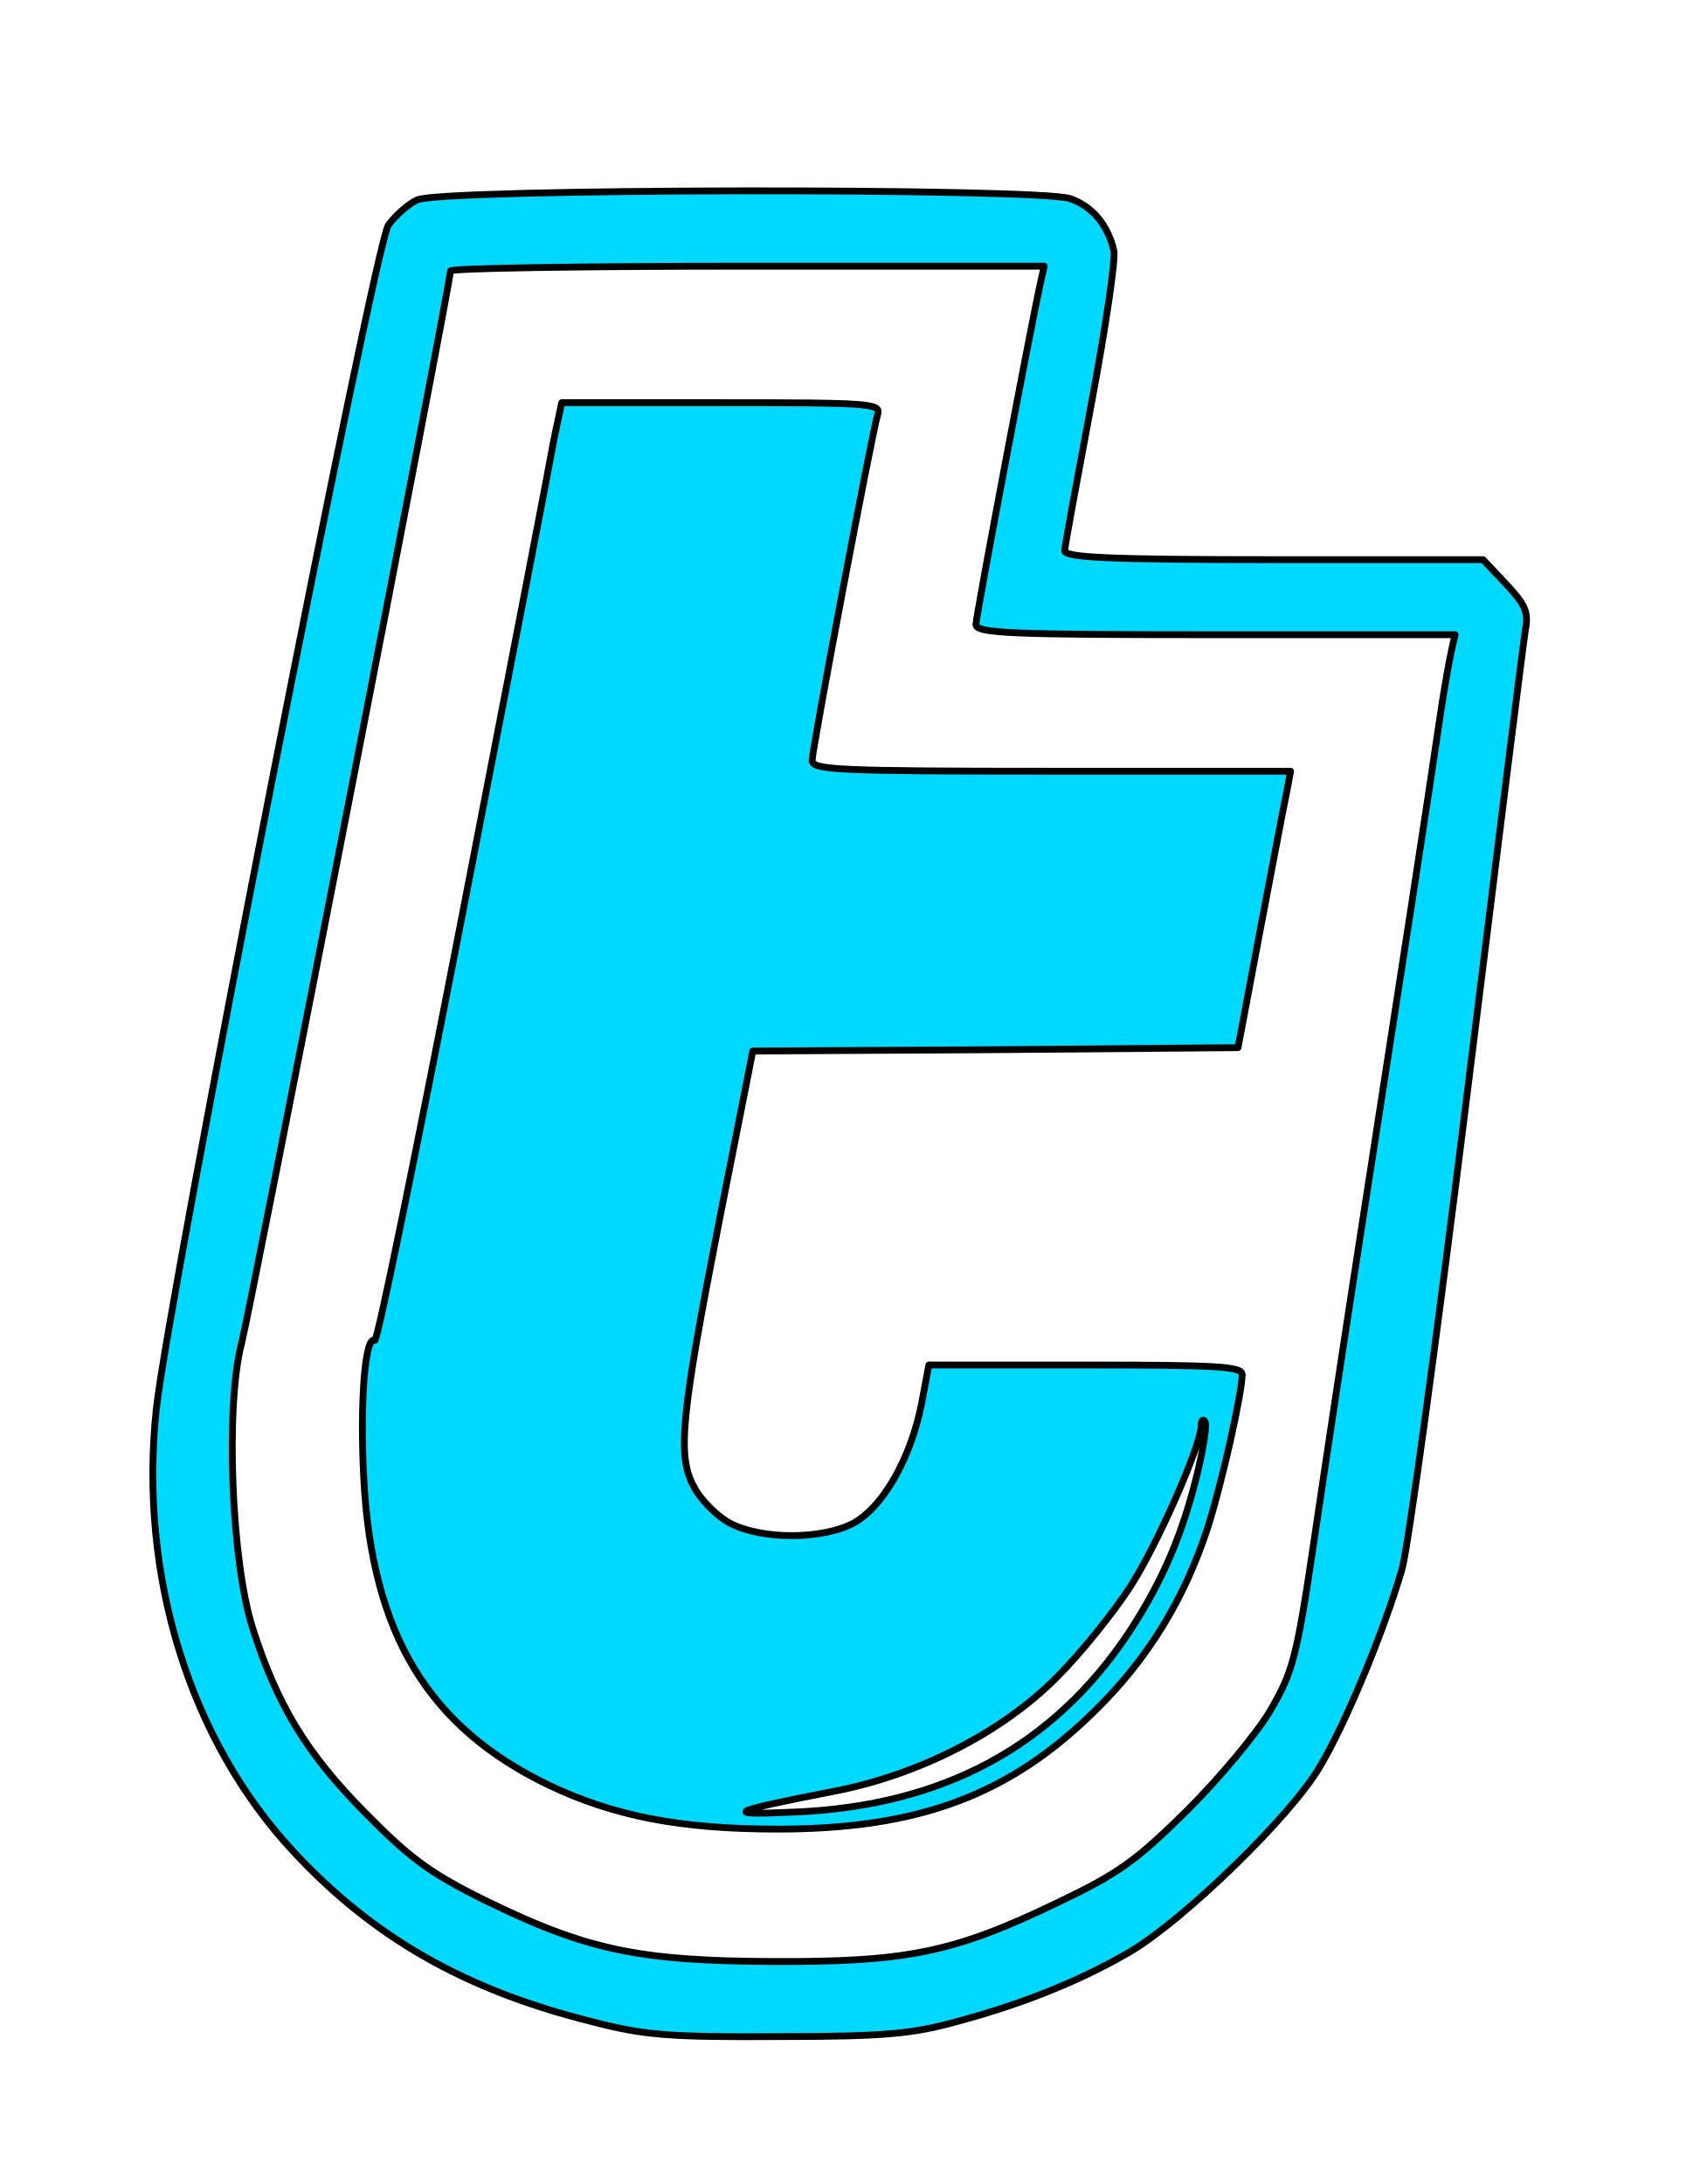
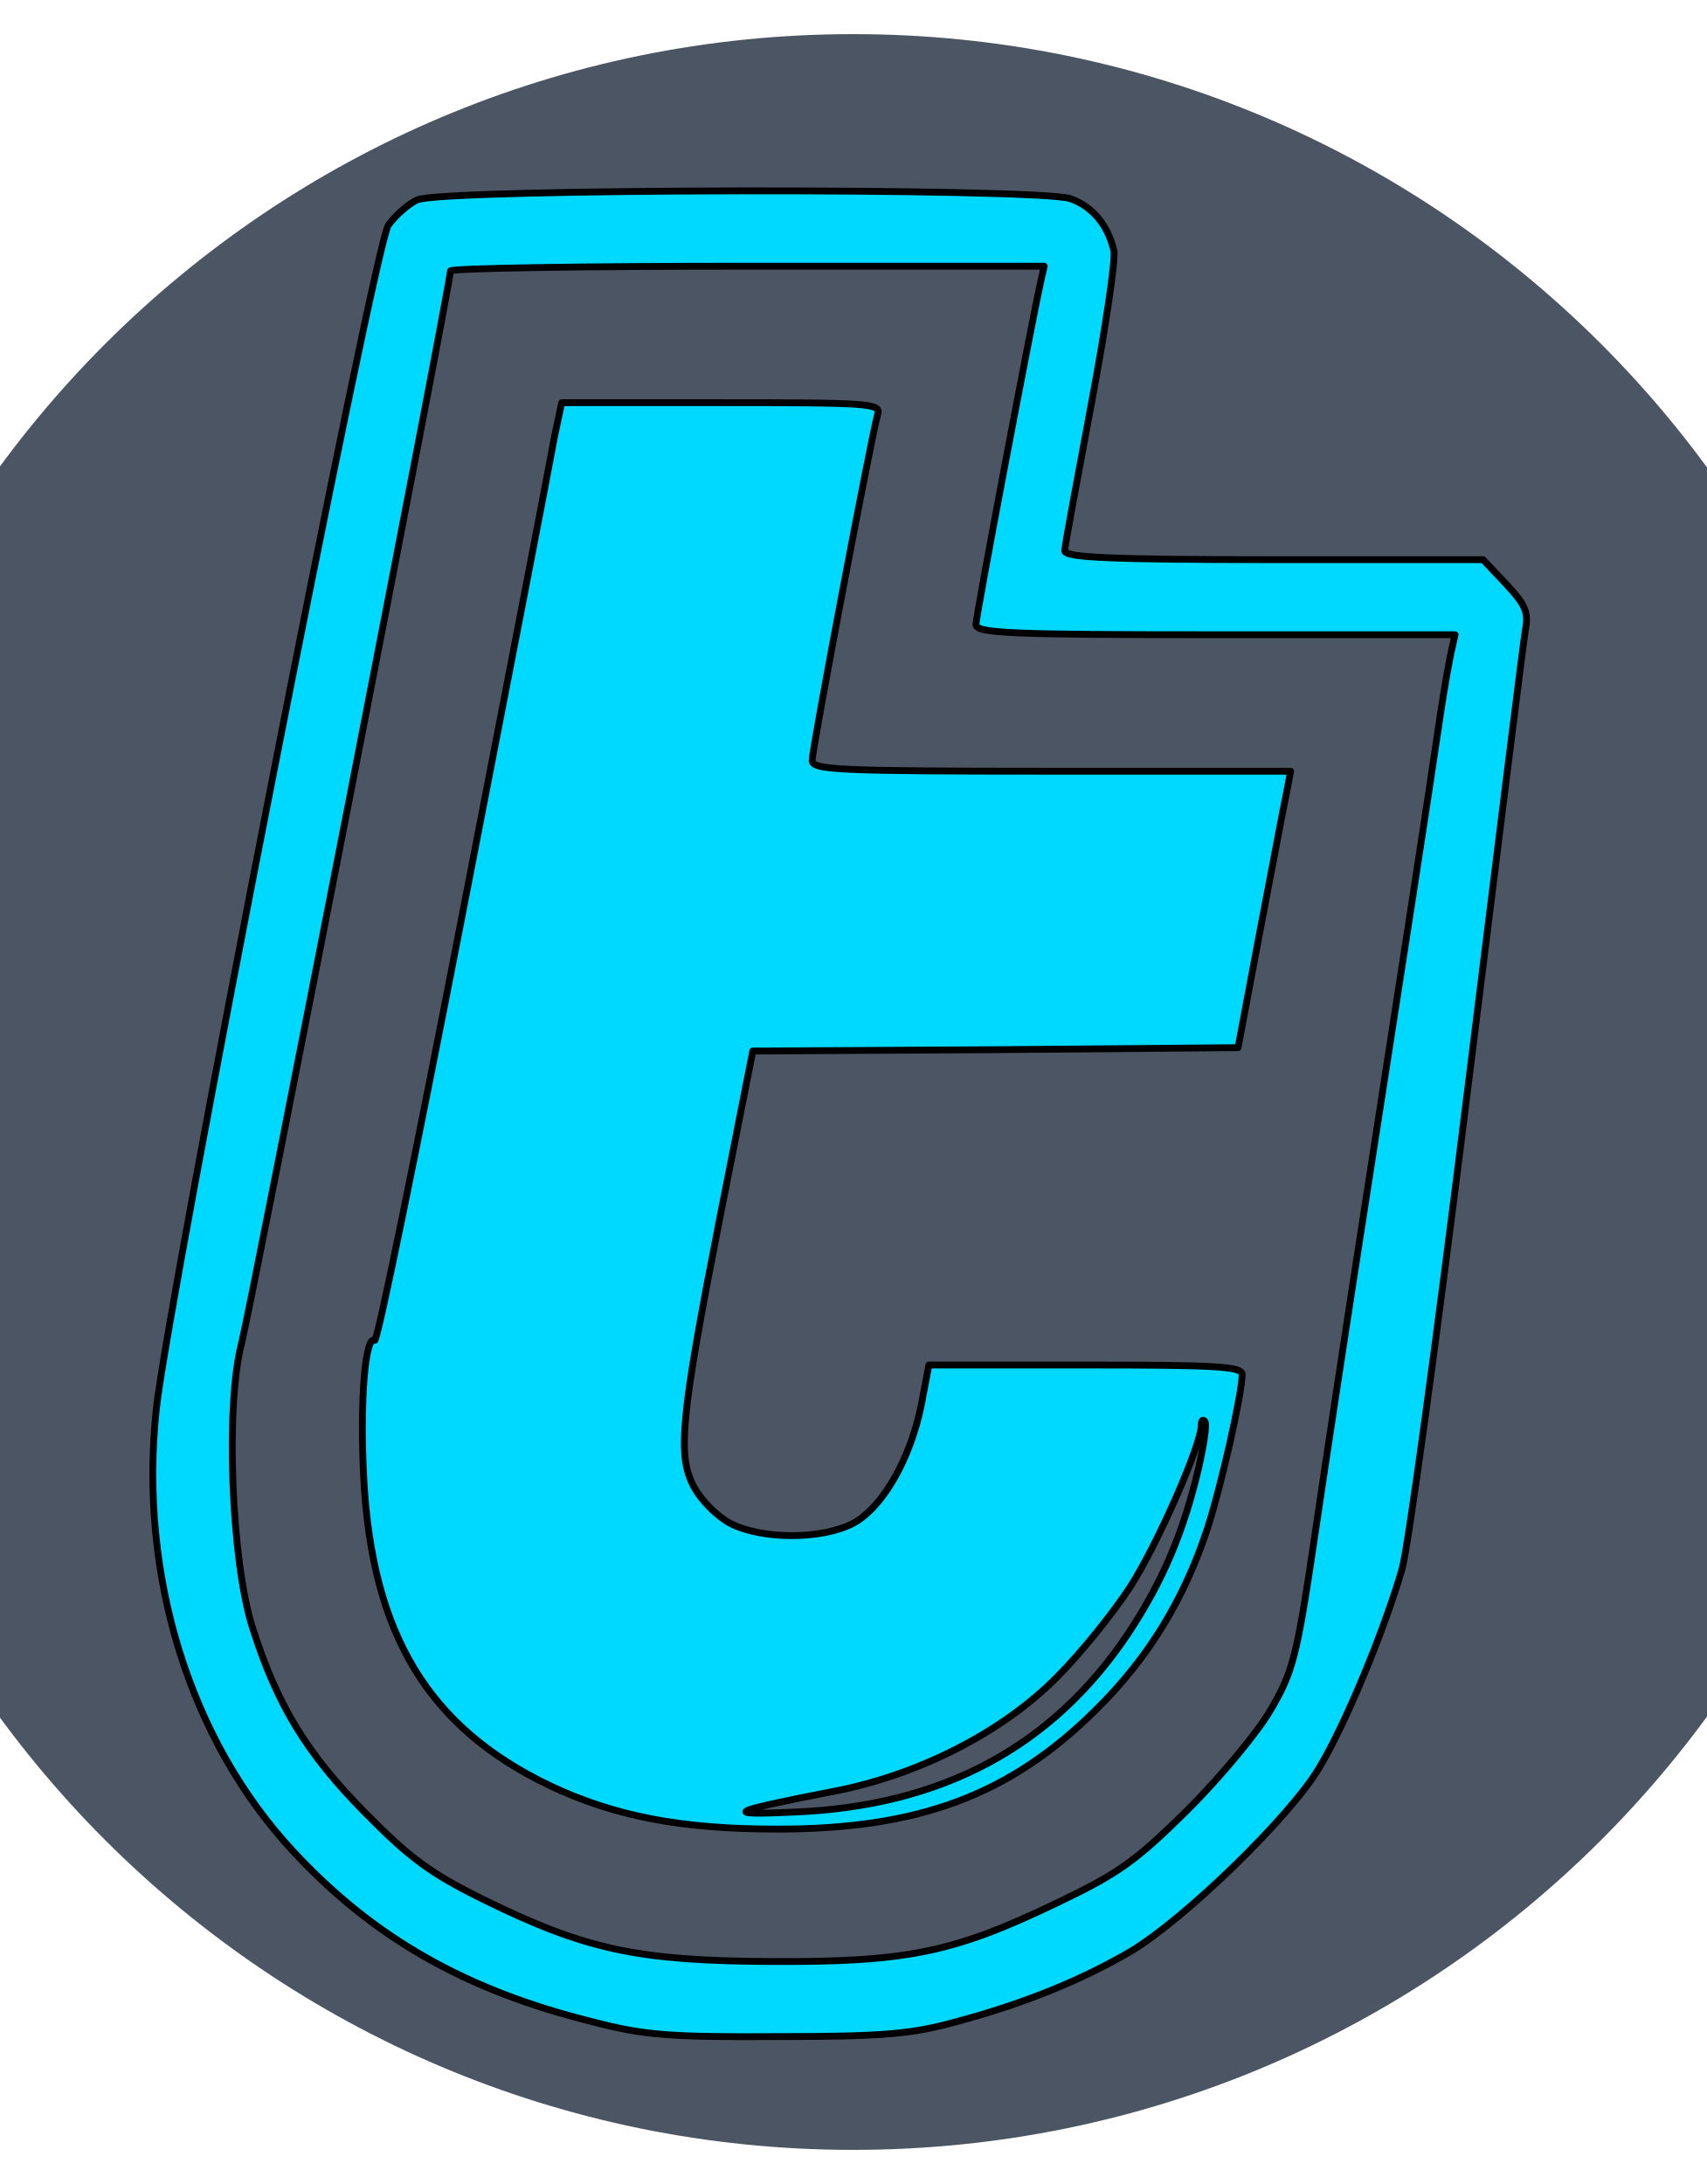
<svg xmlns="http://www.w3.org/2000/svg" version="1.0" width="250pt" height="320pt" viewBox="0 0 250 320" preserveAspectRatio="xMidYMid meet">
+   <circle cx="125" cy="160" r="155" fill="#4B5563" />
  <g transform="translate(0,320) scale(0.1,-0.1)" fill="#00D9FF" stroke="#000000" stroke-width="10" stroke-linejoin="round" stroke-linecap="round">
    <path d="M611 2907 c-13 -6 -32 -23 -42 -37 -20 -28 -323 -1574 -340 -1735 -26 -243 49 -485 201 -648 117 -126 252 -203 437 -249 76 -20 114 -23 273 -22 157 0 197 4 262 22 101 27 185 62 255 103 80 48 234 198 276 269 38 63 94 198 121 290 9 30 52 345 96 700 44 355 82 659 85 677 5 26 0 37 -28 67 l-34 36 -307 0 c-238 0 -306 3 -306 13 0 6 18 103 39 215 21 112 36 213 33 225 -9 38 -32 65 -64 76 -47 16 -925 15 -957 -2z m914 -119 c-12 -53 -95 -490 -95 -503 0 -13 51 -15 351 -15 l351 0 -5 -22 c-3 -13 -11 -57 -17 -98 -18 -123 -57 -375 -109 -710 -27 -173 -61 -398 -76 -500 -25 -169 -31 -190 -63 -245 -19 -33 -74 -99 -122 -147 -76 -75 -101 -93 -191 -136 -152 -73 -220 -87 -419 -86 -195 1 -271 17 -420 90 -79 39 -109 61 -175 128 -86 87 -129 158 -165 271 -31 97 -40 326 -16 417 14 55 306 1552 306 1571 0 4 196 7 435 7 l435 0 -5 -22z" />
    <path d="M812 2558 c-5 -29 -65 -340 -133 -690 -68 -350 -126 -635 -130 -632 -14 8 -22 -90 -16 -202 12 -229 95 -365 272 -450 95 -45 192 -64 334 -64 208 0 341 50 467 175 77 76 129 162 163 265 21 65 51 199 51 226 0 12 -37 14 -229 14 l-230 0 -11 -58 c-16 -80 -57 -151 -100 -174 -46 -24 -134 -24 -180 0 -19 10 -43 34 -53 53 -25 46 -20 100 38 396 l48 243 355 2 356 3 32 170 c18 94 35 185 39 203 l6 32 -351 0 c-318 0 -350 2 -350 16 0 17 87 476 96 507 5 16 -11 17 -229 17 l-234 0 -11 -52z m944 -1510 c-22 -93 -52 -164 -102 -240 -111 -167 -273 -254 -489 -263 -108 -5 -99 0 55 30 126 24 249 87 329 168 35 35 83 95 107 132 40 62 104 208 104 236 0 7 2 10 5 7 4 -3 -1 -35 -9 -70z" />
  </g>
</svg>
